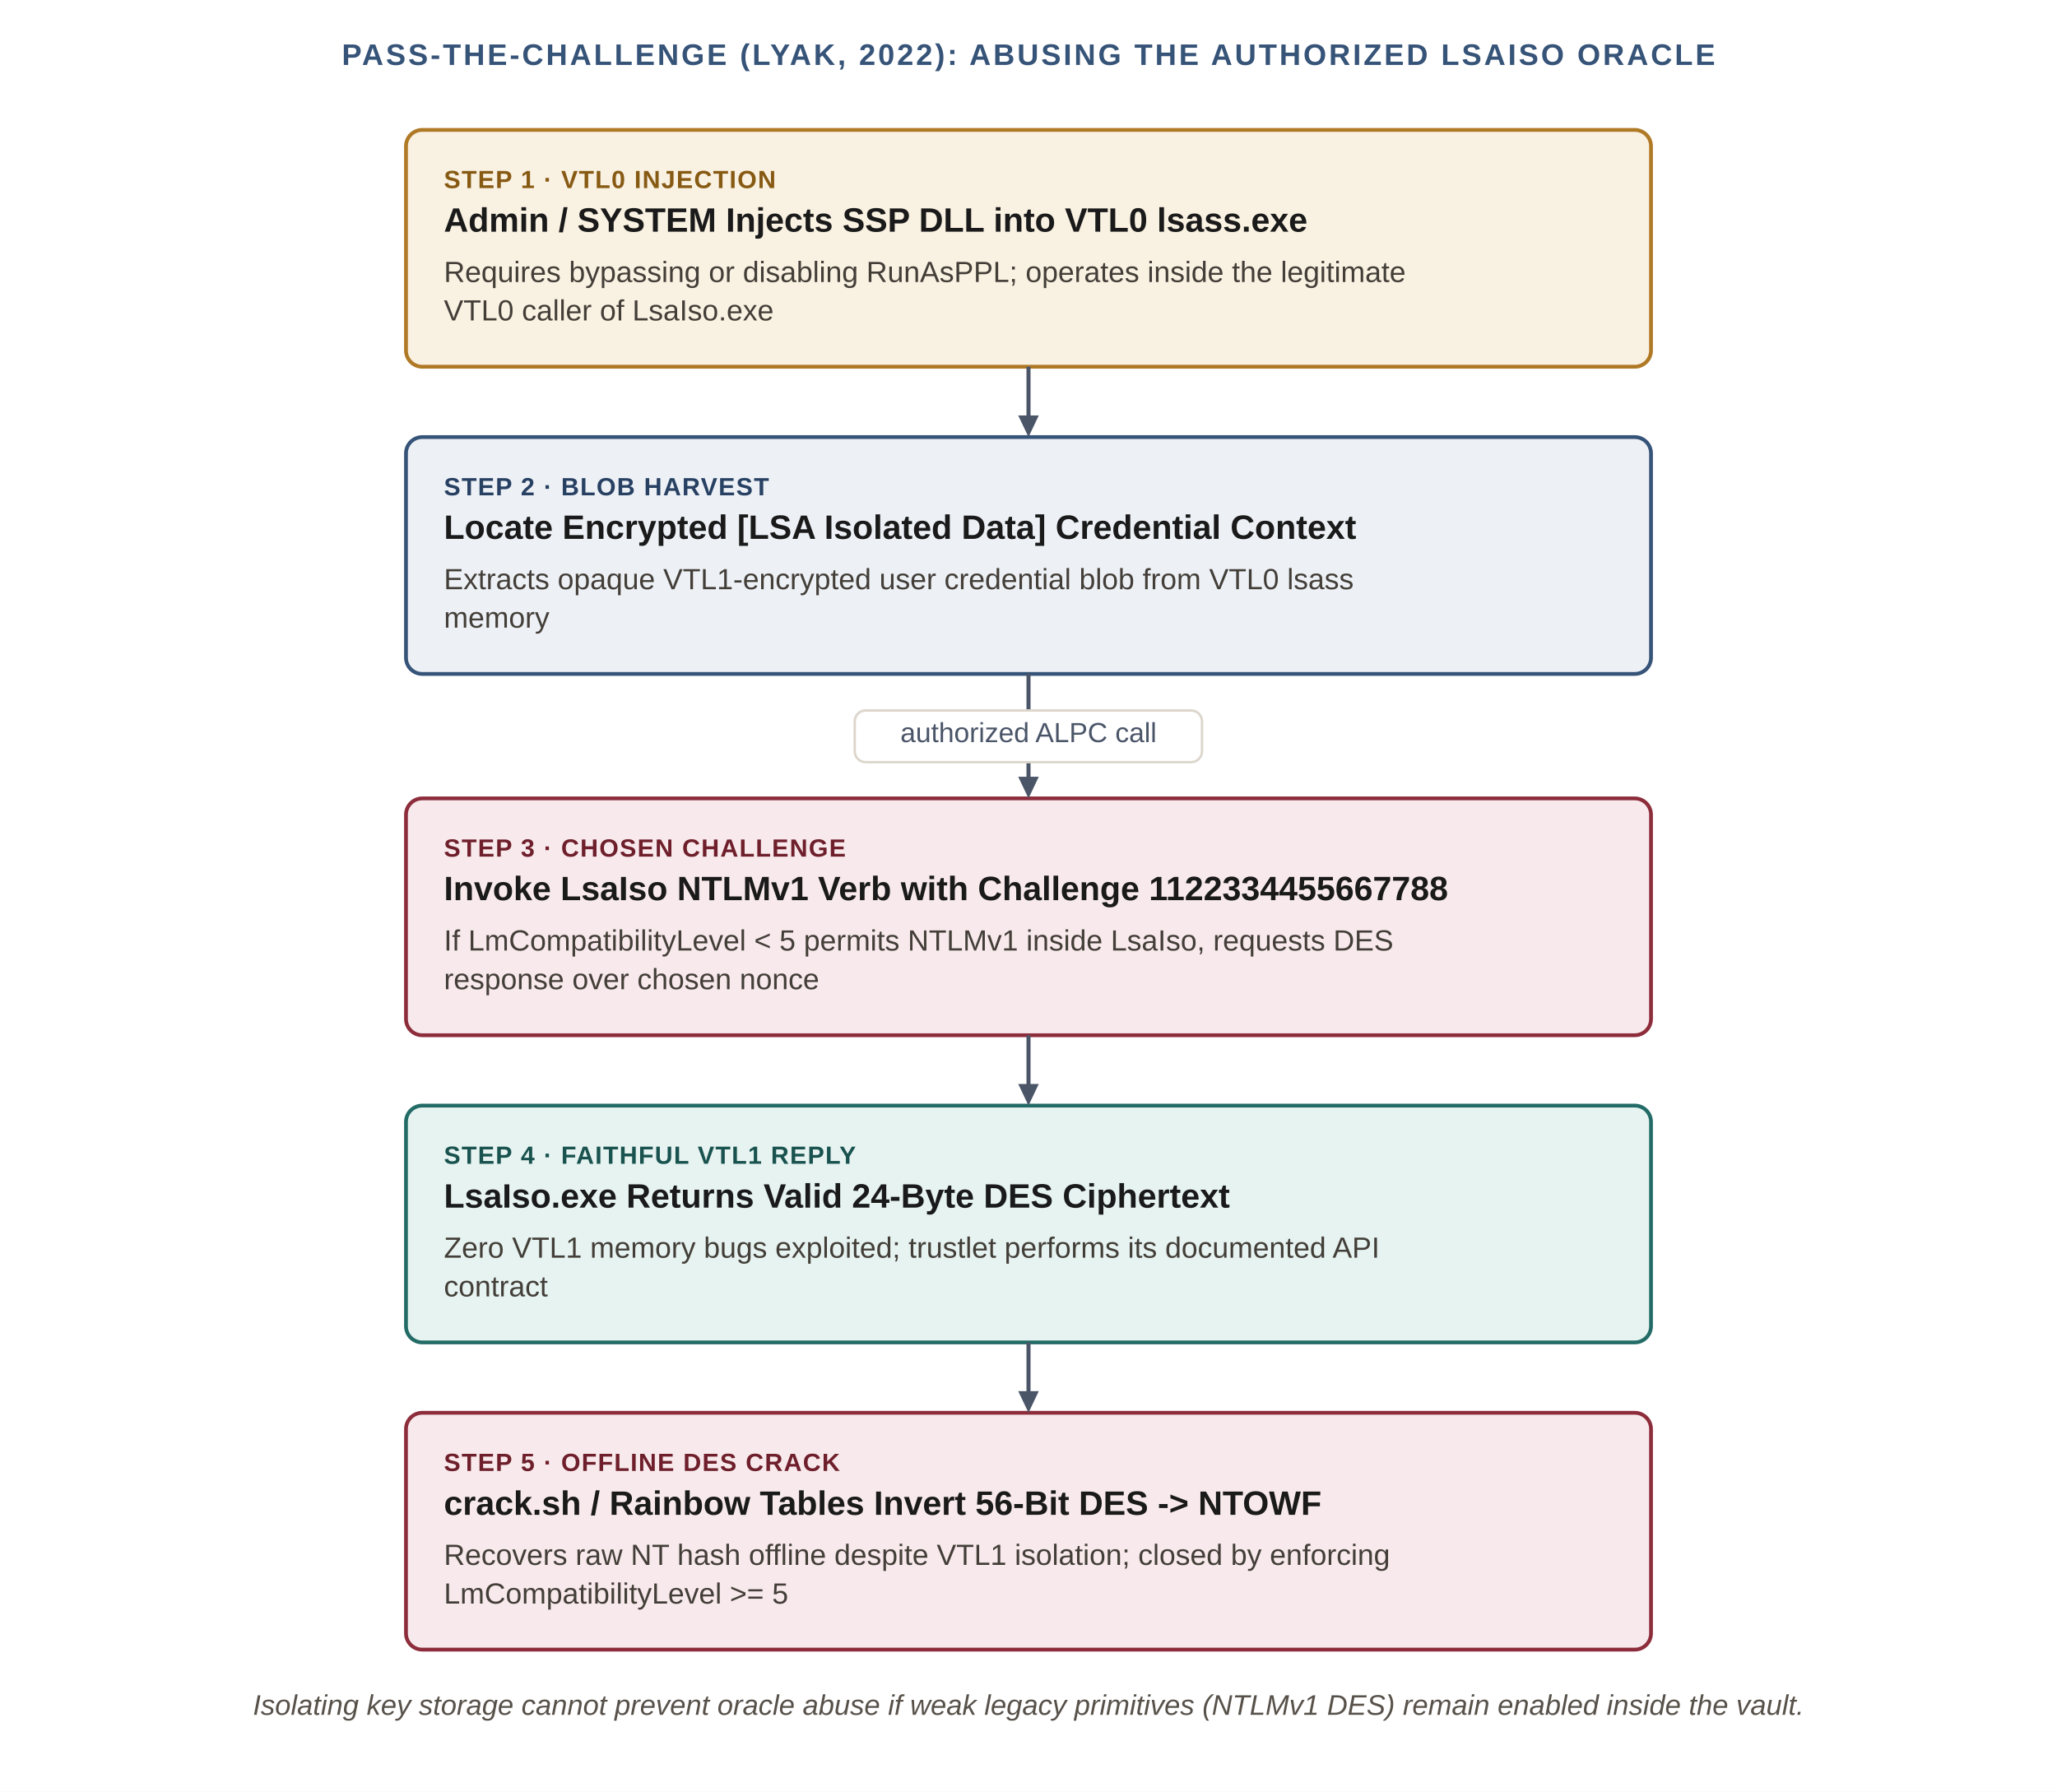
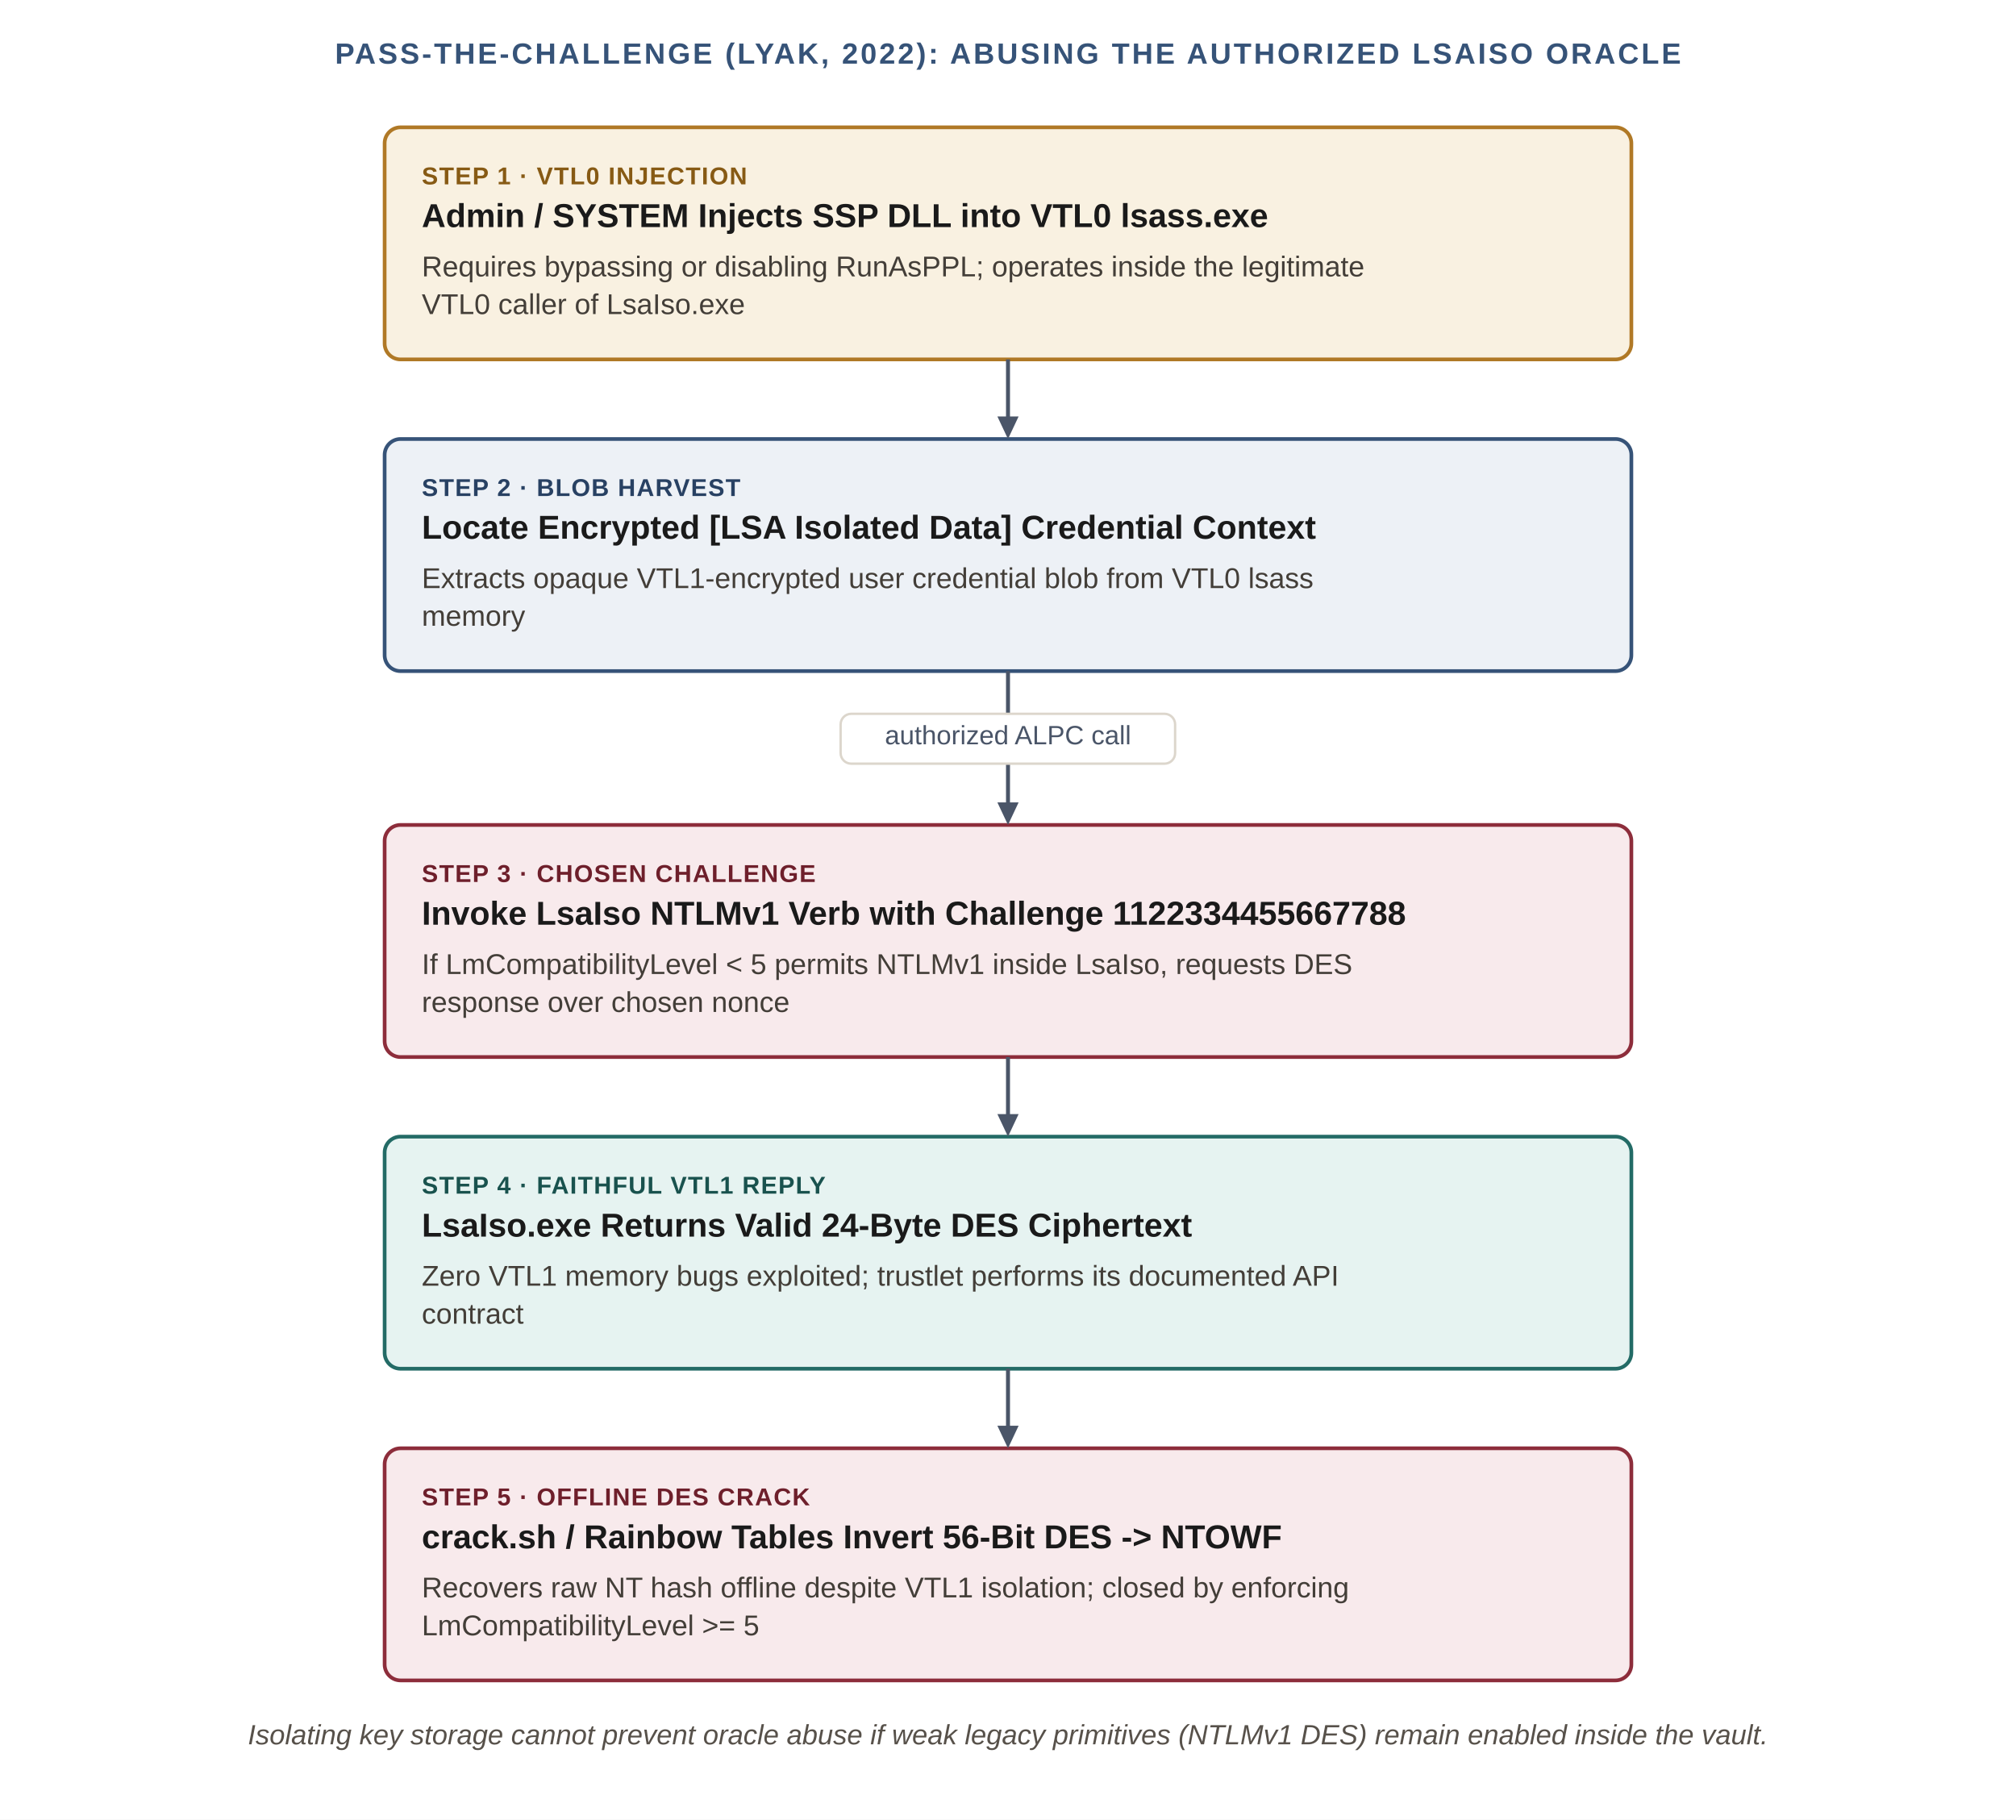
- <svg xmlns="http://www.w3.org/2000/svg" viewBox="0 0 760 662" width="760" height="662">
-   <rect x="0" y="0" width="760" height="662" fill="#ffffff" />
+ <svg xmlns="http://www.w3.org/2000/svg" viewBox="0 0 760 686" width="760" height="686">
+   <rect x="0" y="0" width="760" height="686" fill="#ffffff" />
  <text x="380.0" y="24.0" font-family="-apple-system, BlinkMacSystemFont, &quot;Segoe UI&quot;, &quot;Helvetica Neue&quot;, Arial, sans-serif" font-size="11.0" font-weight="700" letter-spacing="0.90px" fill="#365378" text-anchor="middle">PASS-THE-CHALLENGE (LYAK, 2022): ABUSING THE AUTHORIZED LSAISO ORACLE</text>
-   <rect x="150.0" y="48.0" width="460.0" height="87.5" rx="6.0" fill="#f9f1e1" stroke="#b07926" stroke-width="1.4" />
-   <text x="164.0" y="69.5" font-family="-apple-system, BlinkMacSystemFont, &quot;Segoe UI&quot;, &quot;Helvetica Neue&quot;, Arial, sans-serif" font-size="9.2" font-weight="700" letter-spacing="0.40px" fill="#875a14" text-anchor="start">STEP 1 · VTL0 INJECTION</text>
-   <text x="164.0" y="85.6" font-family="-apple-system, BlinkMacSystemFont, &quot;Segoe UI&quot;, &quot;Helvetica Neue&quot;, Arial, sans-serif" font-size="12.5" font-weight="700" fill="#1a1a1a" text-anchor="start">Admin / SYSTEM Injects SSP DLL into VTL0 lsass.exe</text>
-   <text x="164.0" y="104.2" font-family="-apple-system, BlinkMacSystemFont, &quot;Segoe UI&quot;, &quot;Helvetica Neue&quot;, Arial, sans-serif" font-size="10.8" font-weight="400" fill="#433e38" text-anchor="start">Requires bypassing or disabling RunAsPPL; operates inside the legitimate</text>
-   <text x="164.0" y="118.4" font-family="-apple-system, BlinkMacSystemFont, &quot;Segoe UI&quot;, &quot;Helvetica Neue&quot;, Arial, sans-serif" font-size="10.8" font-weight="400" fill="#433e38" text-anchor="start">VTL0 caller of LsaIso.exe</text>
-   <rect x="150.0" y="161.5" width="460.0" height="87.5" rx="6.0" fill="#edf1f6" stroke="#365378" stroke-width="1.4" />
-   <text x="164.0" y="183.0" font-family="-apple-system, BlinkMacSystemFont, &quot;Segoe UI&quot;, &quot;Helvetica Neue&quot;, Arial, sans-serif" font-size="9.2" font-weight="700" letter-spacing="0.40px" fill="#284163" text-anchor="start">STEP 2 · BLOB HARVEST</text>
-   <text x="164.0" y="199.1" font-family="-apple-system, BlinkMacSystemFont, &quot;Segoe UI&quot;, &quot;Helvetica Neue&quot;, Arial, sans-serif" font-size="12.5" font-weight="700" fill="#1a1a1a" text-anchor="start">Locate Encrypted [LSA Isolated Data] Credential Context</text>
-   <text x="164.0" y="217.7" font-family="-apple-system, BlinkMacSystemFont, &quot;Segoe UI&quot;, &quot;Helvetica Neue&quot;, Arial, sans-serif" font-size="10.8" font-weight="400" fill="#433e38" text-anchor="start">Extracts opaque VTL1-encrypted user credential blob from VTL0 lsass</text>
-   <text x="164.0" y="231.9" font-family="-apple-system, BlinkMacSystemFont, &quot;Segoe UI&quot;, &quot;Helvetica Neue&quot;, Arial, sans-serif" font-size="10.8" font-weight="400" fill="#433e38" text-anchor="start">memory</text>
-   <rect x="150.0" y="295.0" width="460.0" height="87.5" rx="6.0" fill="#f8eaec" stroke="#8d2d3b" stroke-width="1.4" />
-   <text x="164.0" y="316.5" font-family="-apple-system, BlinkMacSystemFont, &quot;Segoe UI&quot;, &quot;Helvetica Neue&quot;, Arial, sans-serif" font-size="9.2" font-weight="700" letter-spacing="0.40px" fill="#6e1f2b" text-anchor="start">STEP 3 · CHOSEN CHALLENGE</text>
-   <text x="164.0" y="332.6" font-family="-apple-system, BlinkMacSystemFont, &quot;Segoe UI&quot;, &quot;Helvetica Neue&quot;, Arial, sans-serif" font-size="12.5" font-weight="700" fill="#1a1a1a" text-anchor="start">Invoke LsaIso NTLMv1 Verb with Challenge 1122334455667788</text>
-   <text x="164.0" y="351.2" font-family="-apple-system, BlinkMacSystemFont, &quot;Segoe UI&quot;, &quot;Helvetica Neue&quot;, Arial, sans-serif" font-size="10.8" font-weight="400" fill="#433e38" text-anchor="start">If LmCompatibilityLevel &lt; 5 permits NTLMv1 inside LsaIso, requests DES</text>
-   <text x="164.0" y="365.5" font-family="-apple-system, BlinkMacSystemFont, &quot;Segoe UI&quot;, &quot;Helvetica Neue&quot;, Arial, sans-serif" font-size="10.8" font-weight="400" fill="#433e38" text-anchor="start">response over chosen nonce</text>
-   <rect x="150.0" y="408.5" width="460.0" height="87.5" rx="6.0" fill="#e6f3f1" stroke="#236b66" stroke-width="1.4" />
-   <text x="164.0" y="430.0" font-family="-apple-system, BlinkMacSystemFont, &quot;Segoe UI&quot;, &quot;Helvetica Neue&quot;, Arial, sans-serif" font-size="9.2" font-weight="700" letter-spacing="0.40px" fill="#19524e" text-anchor="start">STEP 4 · FAITHFUL VTL1 REPLY</text>
-   <text x="164.0" y="446.2" font-family="-apple-system, BlinkMacSystemFont, &quot;Segoe UI&quot;, &quot;Helvetica Neue&quot;, Arial, sans-serif" font-size="12.5" font-weight="700" fill="#1a1a1a" text-anchor="start">LsaIso.exe Returns Valid 24-Byte DES Ciphertext</text>
-   <text x="164.0" y="464.7" font-family="-apple-system, BlinkMacSystemFont, &quot;Segoe UI&quot;, &quot;Helvetica Neue&quot;, Arial, sans-serif" font-size="10.8" font-weight="400" fill="#433e38" text-anchor="start">Zero VTL1 memory bugs exploited; trustlet performs its documented API</text>
-   <text x="164.0" y="479.0" font-family="-apple-system, BlinkMacSystemFont, &quot;Segoe UI&quot;, &quot;Helvetica Neue&quot;, Arial, sans-serif" font-size="10.8" font-weight="400" fill="#433e38" text-anchor="start">contract</text>
-   <rect x="150.0" y="522.0" width="460.0" height="87.5" rx="6.0" fill="#f8eaec" stroke="#8d2d3b" stroke-width="1.4" />
-   <text x="164.0" y="543.5" font-family="-apple-system, BlinkMacSystemFont, &quot;Segoe UI&quot;, &quot;Helvetica Neue&quot;, Arial, sans-serif" font-size="9.2" font-weight="700" letter-spacing="0.40px" fill="#6e1f2b" text-anchor="start">STEP 5 · OFFLINE DES CRACK</text>
-   <text x="164.0" y="559.7" font-family="-apple-system, BlinkMacSystemFont, &quot;Segoe UI&quot;, &quot;Helvetica Neue&quot;, Arial, sans-serif" font-size="12.5" font-weight="700" fill="#1a1a1a" text-anchor="start">crack.sh / Rainbow Tables Invert 56-Bit DES -&gt; NTOWF</text>
-   <text x="164.0" y="578.2" font-family="-apple-system, BlinkMacSystemFont, &quot;Segoe UI&quot;, &quot;Helvetica Neue&quot;, Arial, sans-serif" font-size="10.8" font-weight="400" fill="#433e38" text-anchor="start">Recovers raw NT hash offline despite VTL1 isolation; closed by enforcing</text>
-   <text x="164.0" y="592.5" font-family="-apple-system, BlinkMacSystemFont, &quot;Segoe UI&quot;, &quot;Helvetica Neue&quot;, Arial, sans-serif" font-size="10.8" font-weight="400" fill="#433e38" text-anchor="start">LmCompatibilityLevel &gt;= 5</text>
-   <text x="380.0" y="633.6" font-family="-apple-system, BlinkMacSystemFont, &quot;Segoe UI&quot;, &quot;Helvetica Neue&quot;, Arial, sans-serif" font-size="10.5" font-weight="400" font-style="italic" fill="#57514a" text-anchor="middle">Isolating key storage cannot prevent oracle abuse if weak legacy primitives (NTLMv1 DES) remain enabled inside the vault.</text>
-   <line x1="380.0" y1="135.5" x2="380.0" y2="155.0" stroke="#4a5568" stroke-width="1.5" />
-   <polygon points="380.0,161.5 383.8,153.5 376.2,153.5" fill="#4a5568" />
-   <line x1="380.0" y1="249.0" x2="380.0" y2="288.5" stroke="#4a5568" stroke-width="1.5" />
-   <polygon points="380.0,295.0 383.8,287.0 376.2,287.0" fill="#4a5568" />
-   <line x1="380.0" y1="382.5" x2="380.0" y2="402.0" stroke="#4a5568" stroke-width="1.5" />
-   <polygon points="380.0,408.5 383.8,400.5 376.2,400.5" fill="#4a5568" />
-   <line x1="380.0" y1="496.0" x2="380.0" y2="515.5" stroke="#4a5568" stroke-width="1.5" />
-   <polygon points="380.0,522.0 383.8,514.0 376.2,514.0" fill="#4a5568" />
-   <rect x="315.8" y="262.5" width="128.3" height="19.1" rx="4" fill="#ffffff" stroke="#dcd6cc" stroke-width="0.9" />
-   <text x="380.0" y="274.2" font-family="-apple-system, BlinkMacSystemFont, &quot;Segoe UI&quot;, &quot;Helvetica Neue&quot;, Arial, sans-serif" font-size="10.2" font-weight="400" fill="#4a5568" text-anchor="middle">authorized ALPC call</text>
+   <rect x="145.0" y="48.0" width="470.0" height="87.5" rx="6.0" fill="#f9f1e1" stroke="#b07926" stroke-width="1.4" />
+   <text x="159.0" y="69.5" font-family="-apple-system, BlinkMacSystemFont, &quot;Segoe UI&quot;, &quot;Helvetica Neue&quot;, Arial, sans-serif" font-size="9.2" font-weight="700" letter-spacing="0.40px" fill="#875a14" text-anchor="start">STEP 1 · VTL0 INJECTION</text>
+   <text x="159.0" y="85.6" font-family="-apple-system, BlinkMacSystemFont, &quot;Segoe UI&quot;, &quot;Helvetica Neue&quot;, Arial, sans-serif" font-size="12.5" font-weight="700" fill="#1a1a1a" text-anchor="start">Admin / SYSTEM Injects SSP DLL into VTL0 lsass.exe</text>
+   <text x="159.0" y="104.2" font-family="-apple-system, BlinkMacSystemFont, &quot;Segoe UI&quot;, &quot;Helvetica Neue&quot;, Arial, sans-serif" font-size="10.8" font-weight="400" fill="#433e38" text-anchor="start">Requires bypassing or disabling RunAsPPL; operates inside the legitimate</text>
+   <text x="159.0" y="118.4" font-family="-apple-system, BlinkMacSystemFont, &quot;Segoe UI&quot;, &quot;Helvetica Neue&quot;, Arial, sans-serif" font-size="10.8" font-weight="400" fill="#433e38" text-anchor="start">VTL0 caller of LsaIso.exe</text>
+   <rect x="145.0" y="165.5" width="470.0" height="87.5" rx="6.0" fill="#edf1f6" stroke="#365378" stroke-width="1.4" />
+   <text x="159.0" y="187.0" font-family="-apple-system, BlinkMacSystemFont, &quot;Segoe UI&quot;, &quot;Helvetica Neue&quot;, Arial, sans-serif" font-size="9.2" font-weight="700" letter-spacing="0.40px" fill="#284163" text-anchor="start">STEP 2 · BLOB HARVEST</text>
+   <text x="159.0" y="203.1" font-family="-apple-system, BlinkMacSystemFont, &quot;Segoe UI&quot;, &quot;Helvetica Neue&quot;, Arial, sans-serif" font-size="12.5" font-weight="700" fill="#1a1a1a" text-anchor="start">Locate Encrypted [LSA Isolated Data] Credential Context</text>
+   <text x="159.0" y="221.7" font-family="-apple-system, BlinkMacSystemFont, &quot;Segoe UI&quot;, &quot;Helvetica Neue&quot;, Arial, sans-serif" font-size="10.8" font-weight="400" fill="#433e38" text-anchor="start">Extracts opaque VTL1-encrypted user credential blob from VTL0 lsass</text>
+   <text x="159.0" y="235.9" font-family="-apple-system, BlinkMacSystemFont, &quot;Segoe UI&quot;, &quot;Helvetica Neue&quot;, Arial, sans-serif" font-size="10.8" font-weight="400" fill="#433e38" text-anchor="start">memory</text>
+   <rect x="145.0" y="311.0" width="470.0" height="87.5" rx="6.0" fill="#f8eaec" stroke="#8d2d3b" stroke-width="1.4" />
+   <text x="159.0" y="332.5" font-family="-apple-system, BlinkMacSystemFont, &quot;Segoe UI&quot;, &quot;Helvetica Neue&quot;, Arial, sans-serif" font-size="9.2" font-weight="700" letter-spacing="0.40px" fill="#6e1f2b" text-anchor="start">STEP 3 · CHOSEN CHALLENGE</text>
+   <text x="159.0" y="348.6" font-family="-apple-system, BlinkMacSystemFont, &quot;Segoe UI&quot;, &quot;Helvetica Neue&quot;, Arial, sans-serif" font-size="12.5" font-weight="700" fill="#1a1a1a" text-anchor="start">Invoke LsaIso NTLMv1 Verb with Challenge 1122334455667788</text>
+   <text x="159.0" y="367.2" font-family="-apple-system, BlinkMacSystemFont, &quot;Segoe UI&quot;, &quot;Helvetica Neue&quot;, Arial, sans-serif" font-size="10.8" font-weight="400" fill="#433e38" text-anchor="start">If LmCompatibilityLevel &lt; 5 permits NTLMv1 inside LsaIso, requests DES</text>
+   <text x="159.0" y="381.5" font-family="-apple-system, BlinkMacSystemFont, &quot;Segoe UI&quot;, &quot;Helvetica Neue&quot;, Arial, sans-serif" font-size="10.8" font-weight="400" fill="#433e38" text-anchor="start">response over chosen nonce</text>
+   <rect x="145.0" y="428.5" width="470.0" height="87.5" rx="6.0" fill="#e6f3f1" stroke="#236b66" stroke-width="1.4" />
+   <text x="159.0" y="450.0" font-family="-apple-system, BlinkMacSystemFont, &quot;Segoe UI&quot;, &quot;Helvetica Neue&quot;, Arial, sans-serif" font-size="9.2" font-weight="700" letter-spacing="0.40px" fill="#19524e" text-anchor="start">STEP 4 · FAITHFUL VTL1 REPLY</text>
+   <text x="159.0" y="466.2" font-family="-apple-system, BlinkMacSystemFont, &quot;Segoe UI&quot;, &quot;Helvetica Neue&quot;, Arial, sans-serif" font-size="12.5" font-weight="700" fill="#1a1a1a" text-anchor="start">LsaIso.exe Returns Valid 24-Byte DES Ciphertext</text>
+   <text x="159.0" y="484.7" font-family="-apple-system, BlinkMacSystemFont, &quot;Segoe UI&quot;, &quot;Helvetica Neue&quot;, Arial, sans-serif" font-size="10.8" font-weight="400" fill="#433e38" text-anchor="start">Zero VTL1 memory bugs exploited; trustlet performs its documented API</text>
+   <text x="159.0" y="499.0" font-family="-apple-system, BlinkMacSystemFont, &quot;Segoe UI&quot;, &quot;Helvetica Neue&quot;, Arial, sans-serif" font-size="10.8" font-weight="400" fill="#433e38" text-anchor="start">contract</text>
+   <rect x="145.0" y="546.0" width="470.0" height="87.5" rx="6.0" fill="#f8eaec" stroke="#8d2d3b" stroke-width="1.4" />
+   <text x="159.0" y="567.5" font-family="-apple-system, BlinkMacSystemFont, &quot;Segoe UI&quot;, &quot;Helvetica Neue&quot;, Arial, sans-serif" font-size="9.2" font-weight="700" letter-spacing="0.40px" fill="#6e1f2b" text-anchor="start">STEP 5 · OFFLINE DES CRACK</text>
+   <text x="159.0" y="583.7" font-family="-apple-system, BlinkMacSystemFont, &quot;Segoe UI&quot;, &quot;Helvetica Neue&quot;, Arial, sans-serif" font-size="12.5" font-weight="700" fill="#1a1a1a" text-anchor="start">crack.sh / Rainbow Tables Invert 56-Bit DES -&gt; NTOWF</text>
+   <text x="159.0" y="602.2" font-family="-apple-system, BlinkMacSystemFont, &quot;Segoe UI&quot;, &quot;Helvetica Neue&quot;, Arial, sans-serif" font-size="10.8" font-weight="400" fill="#433e38" text-anchor="start">Recovers raw NT hash offline despite VTL1 isolation; closed by enforcing</text>
+   <text x="159.0" y="616.5" font-family="-apple-system, BlinkMacSystemFont, &quot;Segoe UI&quot;, &quot;Helvetica Neue&quot;, Arial, sans-serif" font-size="10.8" font-weight="400" fill="#433e38" text-anchor="start">LmCompatibilityLevel &gt;= 5</text>
+   <text x="380.0" y="657.6" font-family="-apple-system, BlinkMacSystemFont, &quot;Segoe UI&quot;, &quot;Helvetica Neue&quot;, Arial, sans-serif" font-size="10.5" font-weight="400" font-style="italic" fill="#57514a" text-anchor="middle">Isolating key storage cannot prevent oracle abuse if weak legacy primitives (NTLMv1 DES) remain enabled inside the vault.</text>
+   <line x1="380.0" y1="135.5" x2="380.0" y2="159.0" stroke="#4a5568" stroke-width="1.5" />
+   <polygon points="380.0,165.5 384.0,157.0 376.0,157.0" fill="#4a5568" />
+   <line x1="380.0" y1="253.0" x2="380.0" y2="304.5" stroke="#4a5568" stroke-width="1.5" />
+   <polygon points="380.0,311.0 384.0,302.5 376.0,302.5" fill="#4a5568" />
+   <line x1="380.0" y1="398.5" x2="380.0" y2="422.0" stroke="#4a5568" stroke-width="1.5" />
+   <polygon points="380.0,428.5 384.0,420.0 376.0,420.0" fill="#4a5568" />
+   <line x1="380.0" y1="516.0" x2="380.0" y2="539.5" stroke="#4a5568" stroke-width="1.5" />
+   <polygon points="380.0,546.0 384.0,537.5 376.0,537.5" fill="#4a5568" />
+   <rect x="316.9" y="269.1" width="126.1" height="18.8" rx="4" fill="#ffffff" stroke="#dcd6cc" stroke-width="0.9" />
+   <text x="380.0" y="280.6" font-family="-apple-system, BlinkMacSystemFont, &quot;Segoe UI&quot;, &quot;Helvetica Neue&quot;, Arial, sans-serif" font-size="10.0" font-weight="400" fill="#4a5568" text-anchor="middle">authorized ALPC call</text>
</svg>
